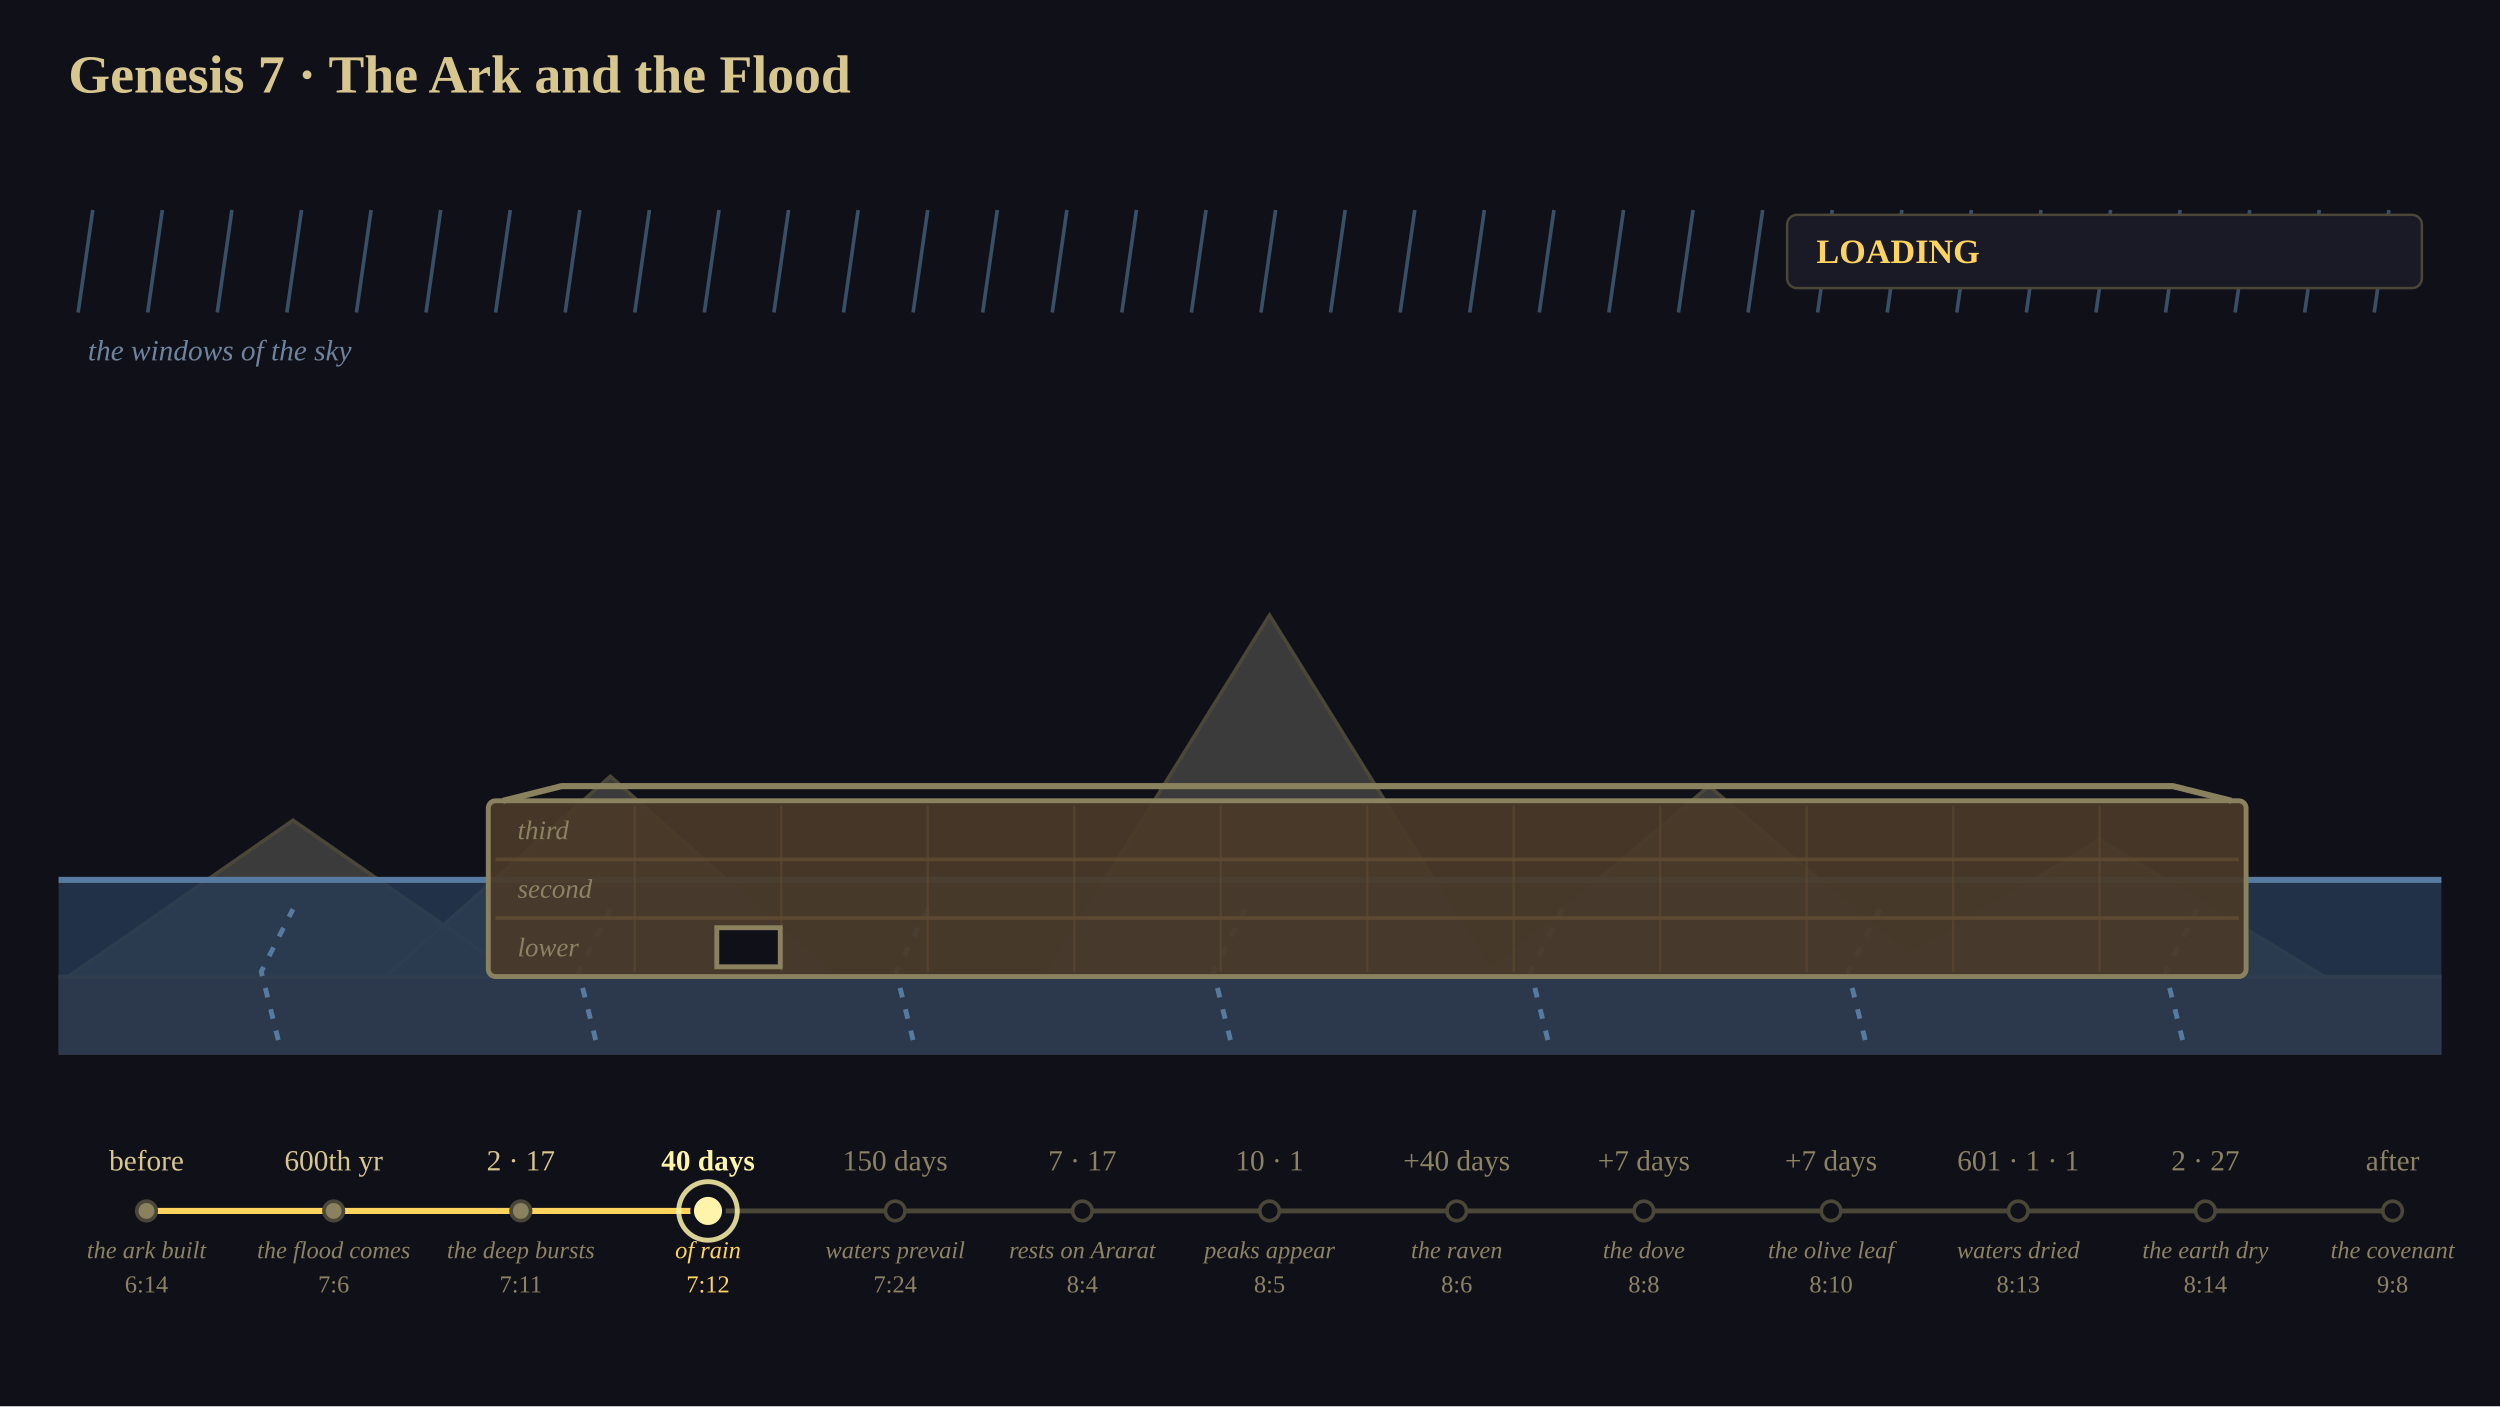
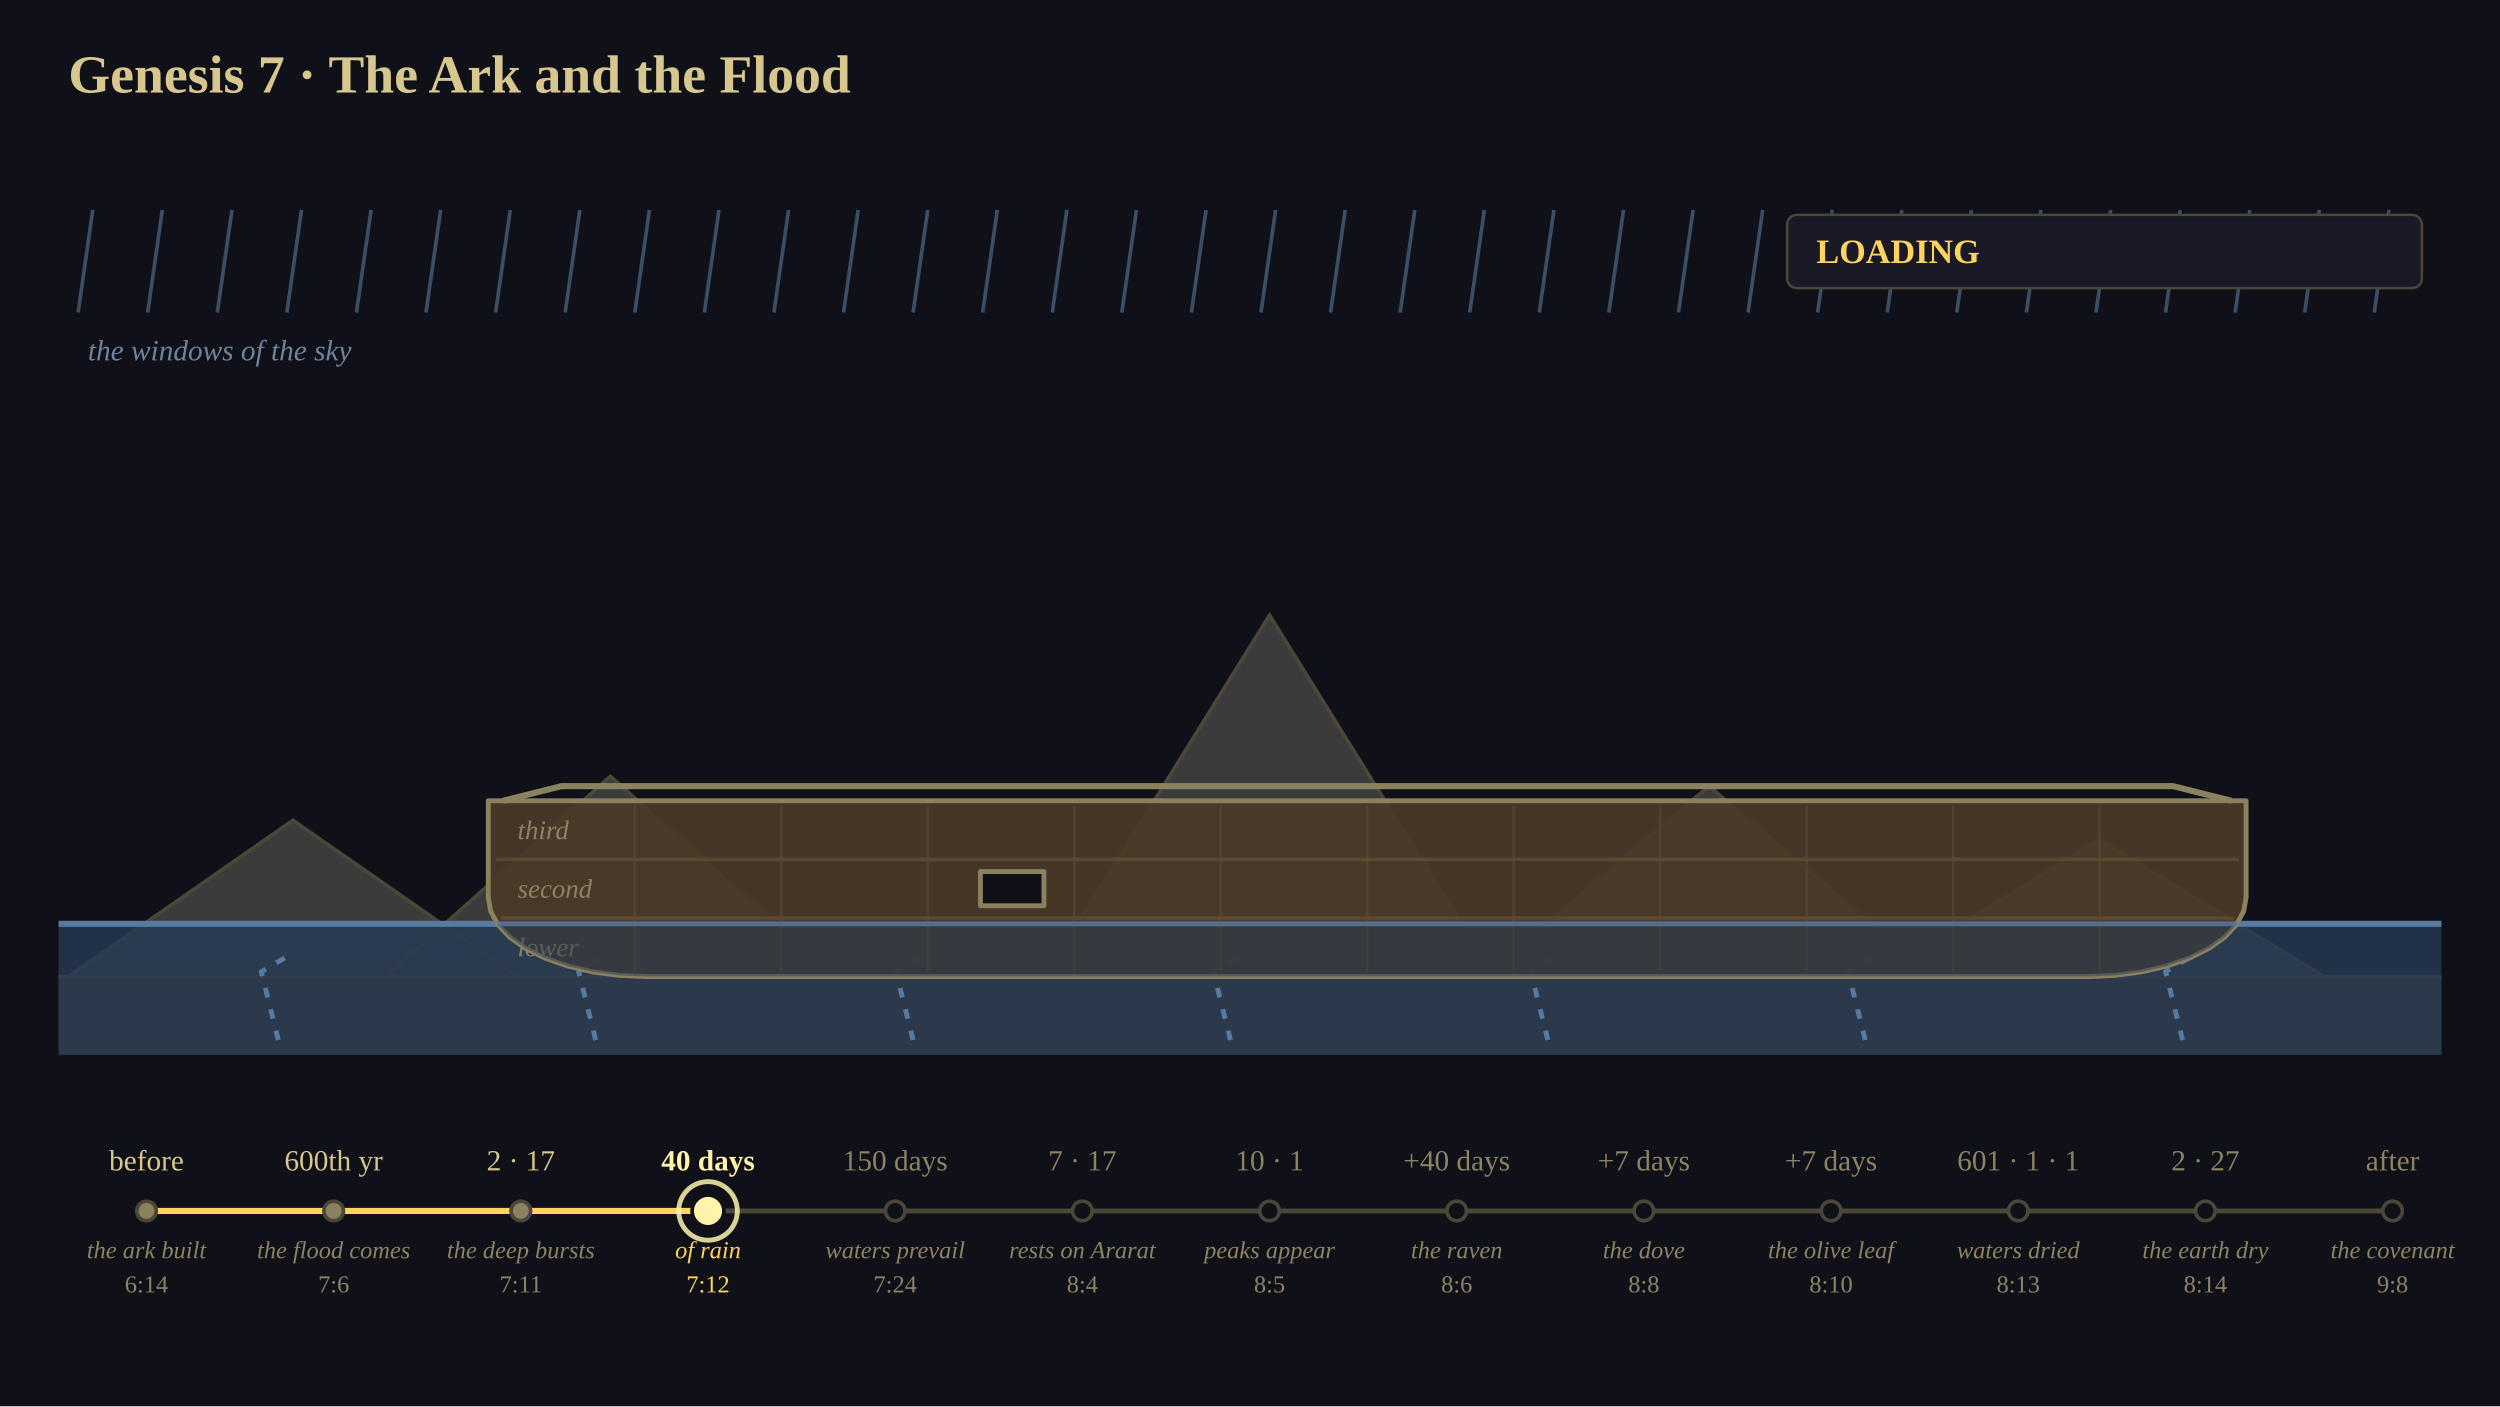
<svg xmlns="http://www.w3.org/2000/svg" viewBox="0 0 1024 576" width="1024" height="576" font-family="Georgia, 'Times New Roman', serif">
  <rect x="0" y="0" width="1024" height="576" fill="rgb(16,16,24)" />
  <text x="28" y="24" font-size="22" text-anchor="start" dominant-baseline="text-before-edge" fill="rgb(216,198,143)" font-family="Georgia, 'Times New Roman', serif" font-weight="bold">Genesis 7 · The Ark and the Flood</text>
  <line x1="38" y1="86" x2="32" y2="128" stroke="rgb(86,122,160)" stroke-width="1.5" stroke-opacity="0.588" />
  <line x1="66.5" y1="86" x2="60.5" y2="128" stroke="rgb(86,122,160)" stroke-width="1.5" stroke-opacity="0.588" />
  <line x1="95" y1="86" x2="89" y2="128" stroke="rgb(86,122,160)" stroke-width="1.5" stroke-opacity="0.588" />
  <line x1="123.5" y1="86" x2="117.5" y2="128" stroke="rgb(86,122,160)" stroke-width="1.5" stroke-opacity="0.588" />
  <line x1="152" y1="86" x2="146" y2="128" stroke="rgb(86,122,160)" stroke-width="1.5" stroke-opacity="0.588" />
  <line x1="180.5" y1="86" x2="174.5" y2="128" stroke="rgb(86,122,160)" stroke-width="1.5" stroke-opacity="0.588" />
  <line x1="209" y1="86" x2="203" y2="128" stroke="rgb(86,122,160)" stroke-width="1.5" stroke-opacity="0.588" />
  <line x1="237.5" y1="86" x2="231.5" y2="128" stroke="rgb(86,122,160)" stroke-width="1.5" stroke-opacity="0.588" />
  <line x1="266" y1="86" x2="260" y2="128" stroke="rgb(86,122,160)" stroke-width="1.5" stroke-opacity="0.588" />
  <line x1="294.5" y1="86" x2="288.5" y2="128" stroke="rgb(86,122,160)" stroke-width="1.5" stroke-opacity="0.588" />
  <line x1="323" y1="86" x2="317" y2="128" stroke="rgb(86,122,160)" stroke-width="1.5" stroke-opacity="0.588" />
  <line x1="351.5" y1="86" x2="345.5" y2="128" stroke="rgb(86,122,160)" stroke-width="1.5" stroke-opacity="0.588" />
  <line x1="380" y1="86" x2="374" y2="128" stroke="rgb(86,122,160)" stroke-width="1.5" stroke-opacity="0.588" />
  <line x1="408.5" y1="86" x2="402.5" y2="128" stroke="rgb(86,122,160)" stroke-width="1.5" stroke-opacity="0.588" />
  <line x1="437" y1="86" x2="431" y2="128" stroke="rgb(86,122,160)" stroke-width="1.5" stroke-opacity="0.588" />
  <line x1="465.5" y1="86" x2="459.5" y2="128" stroke="rgb(86,122,160)" stroke-width="1.5" stroke-opacity="0.588" />
  <line x1="494" y1="86" x2="488" y2="128" stroke="rgb(86,122,160)" stroke-width="1.5" stroke-opacity="0.588" />
  <line x1="522.5" y1="86" x2="516.5" y2="128" stroke="rgb(86,122,160)" stroke-width="1.5" stroke-opacity="0.588" />
  <line x1="551" y1="86" x2="545" y2="128" stroke="rgb(86,122,160)" stroke-width="1.5" stroke-opacity="0.588" />
  <line x1="579.5" y1="86" x2="573.5" y2="128" stroke="rgb(86,122,160)" stroke-width="1.5" stroke-opacity="0.588" />
  <line x1="608" y1="86" x2="602" y2="128" stroke="rgb(86,122,160)" stroke-width="1.5" stroke-opacity="0.588" />
  <line x1="636.5" y1="86" x2="630.5" y2="128" stroke="rgb(86,122,160)" stroke-width="1.5" stroke-opacity="0.588" />
  <line x1="665" y1="86" x2="659" y2="128" stroke="rgb(86,122,160)" stroke-width="1.5" stroke-opacity="0.588" />
  <line x1="693.5" y1="86" x2="687.5" y2="128" stroke="rgb(86,122,160)" stroke-width="1.5" stroke-opacity="0.588" />
  <line x1="722" y1="86" x2="716" y2="128" stroke="rgb(86,122,160)" stroke-width="1.5" stroke-opacity="0.588" />
  <line x1="750.5" y1="86" x2="744.5" y2="128" stroke="rgb(86,122,160)" stroke-width="1.5" stroke-opacity="0.588" />
  <line x1="779" y1="86" x2="773" y2="128" stroke="rgb(86,122,160)" stroke-width="1.5" stroke-opacity="0.588" />
  <line x1="807.5" y1="86" x2="801.5" y2="128" stroke="rgb(86,122,160)" stroke-width="1.5" stroke-opacity="0.588" />
  <line x1="836" y1="86" x2="830" y2="128" stroke="rgb(86,122,160)" stroke-width="1.5" stroke-opacity="0.588" />
  <line x1="864.5" y1="86" x2="858.5" y2="128" stroke="rgb(86,122,160)" stroke-width="1.5" stroke-opacity="0.588" />
  <line x1="893" y1="86" x2="887" y2="128" stroke="rgb(86,122,160)" stroke-width="1.5" stroke-opacity="0.588" />
  <line x1="921.5" y1="86" x2="915.5" y2="128" stroke="rgb(86,122,160)" stroke-width="1.5" stroke-opacity="0.588" />
  <line x1="950" y1="86" x2="944" y2="128" stroke="rgb(86,122,160)" stroke-width="1.5" stroke-opacity="0.588" />
  <line x1="978.5" y1="86" x2="972.5" y2="128" stroke="rgb(86,122,160)" stroke-width="1.5" stroke-opacity="0.588" />
  <text x="36" y="140" font-size="12" text-anchor="start" dominant-baseline="text-before-edge" fill="rgb(110,132,158)" font-family="Georgia, 'Times New Roman', serif" font-style="italic">the windows of the sky</text>
  <polygon points="24,400 28,400 120,336 212,400 158,400 250,318 342,400 428,400 520,252 612,400 608,400 700,322 792,400 768,400 860,344 952,400 1000,400" fill="rgb(120,116,108)" fill-opacity="0.431" stroke="rgb(74,70,56)" stroke-width="1.5" />
  <rect x="24" y="400" width="976" height="32" fill="rgb(120,88,58)" fill-opacity="0.510" />
-   <rect x="24" y="360.4" width="976" height="71.6" fill="rgb(38,58,84)" fill-opacity="0.804" />
-   <line x1="24" y1="360.4" x2="1000" y2="360.4" stroke="rgb(86,122,160)" stroke-width="2.5" />
-   <polyline points="114,426 107,398 120,372.4" stroke-linejoin="round" fill="none" stroke="rgb(86,122,160)" stroke-width="2" stroke-dasharray="4,5" />
-   <polyline points="244,426 237,398 250,372.4" stroke-linejoin="round" fill="none" stroke="rgb(86,122,160)" stroke-width="2" stroke-dasharray="4,5" />
-   <polyline points="374,426 367,398 380,372.4" stroke-linejoin="round" fill="none" stroke="rgb(86,122,160)" stroke-width="2" stroke-dasharray="4,5" />
-   <polyline points="504,426 497,398 510,372.4" stroke-linejoin="round" fill="none" stroke="rgb(86,122,160)" stroke-width="2" stroke-dasharray="4,5" />
-   <polyline points="634,426 627,398 640,372.4" stroke-linejoin="round" fill="none" stroke="rgb(86,122,160)" stroke-width="2" stroke-dasharray="4,5" />
-   <polyline points="764,426 757,398 770,372.4" stroke-linejoin="round" fill="none" stroke="rgb(86,122,160)" stroke-width="2" stroke-dasharray="4,5" />
-   <polyline points="894,426 887,398 900,372.4" stroke-linejoin="round" fill="none" stroke="rgb(86,122,160)" stroke-width="2" stroke-dasharray="4,5" />
-   <rect x="200" y="328" width="720" height="72" rx="3" fill="rgb(74,58,40)" fill-opacity="0.922" stroke="rgb(138,129,95)" stroke-width="2" />
+   <rect x="24" y="378.4" width="976" height="53.6" fill="rgb(38,58,84)" fill-opacity="0.804" />
+   <line x1="24" y1="378.4" x2="1000" y2="378.4" stroke="rgb(86,122,160)" stroke-width="2.5" />
+   <polyline points="114,426 107,398 120,390.4" stroke-linejoin="round" fill="none" stroke="rgb(86,122,160)" stroke-width="2" stroke-dasharray="4,5" />
+   <polyline points="244,426 237,398 250,390.4" stroke-linejoin="round" fill="none" stroke="rgb(86,122,160)" stroke-width="2" stroke-dasharray="4,5" />
+   <polyline points="374,426 367,398 380,390.4" stroke-linejoin="round" fill="none" stroke="rgb(86,122,160)" stroke-width="2" stroke-dasharray="4,5" />
+   <polyline points="504,426 497,398 510,390.4" stroke-linejoin="round" fill="none" stroke="rgb(86,122,160)" stroke-width="2" stroke-dasharray="4,5" />
+   <polyline points="634,426 627,398 640,390.4" stroke-linejoin="round" fill="none" stroke="rgb(86,122,160)" stroke-width="2" stroke-dasharray="4,5" />
+   <polyline points="764,426 757,398 770,390.4" stroke-linejoin="round" fill="none" stroke="rgb(86,122,160)" stroke-width="2" stroke-dasharray="4,5" />
+   <polyline points="894,426 887,398 900,390.4" stroke-linejoin="round" fill="none" stroke="rgb(86,122,160)" stroke-width="2" stroke-dasharray="4,5" />
+   <polygon points="200,328 920,328 920,367.6 920,367.6 919.02,373.23 916.09,378.68 911.32,383.8 904.84,388.43 896.85,392.42 887.6,395.66 877.36,398.05 866.45,399.51 855.2,400 264.8,400 253.55,399.51 242.64,398.05 232.4,395.66 223.15,392.42 215.16,388.43 208.68,383.8 203.91,378.68 200.98,373.23 200,367.6" stroke-linejoin="round" fill="rgb(74,58,40)" fill-opacity="0.922" stroke="rgb(138,129,95)" stroke-width="2" />
  <polyline points="206,328 230,322 890,322 914,328" stroke-linejoin="round" fill="none" stroke="rgb(138,129,95)" stroke-width="2.5" />
  <text x="212" y="340" font-size="11" text-anchor="start" dominant-baseline="central" fill="rgb(140,130,100)" font-family="Georgia, 'Times New Roman', serif" font-style="italic">third</text>
  <line x1="203" y1="352" x2="917" y2="352" stroke="rgb(96,74,50)" stroke-width="1.5" stroke-opacity="0.863" />
  <text x="212" y="364" font-size="11" text-anchor="start" dominant-baseline="central" fill="rgb(140,130,100)" font-family="Georgia, 'Times New Roman', serif" font-style="italic">second</text>
-   <line x1="203" y1="376" x2="917" y2="376" stroke="rgb(96,74,50)" stroke-width="1.5" stroke-opacity="0.863" />
+   <line x1="205.22" y1="376" x2="914.78" y2="376" stroke="rgb(96,74,50)" stroke-width="1.5" stroke-opacity="0.863" />
  <text x="212" y="388" font-size="11" text-anchor="start" dominant-baseline="central" fill="rgb(140,130,100)" font-family="Georgia, 'Times New Roman', serif" font-style="italic">lower</text>
-   <line x1="260" y1="330" x2="260" y2="398" stroke="rgb(96,74,50)" stroke-width="1" stroke-opacity="0.588" />
+   <line x1="260" y1="330" x2="260" y2="397.91" stroke="rgb(96,74,50)" stroke-width="1" stroke-opacity="0.588" />
  <line x1="320" y1="330" x2="320" y2="398" stroke="rgb(96,74,50)" stroke-width="1" stroke-opacity="0.588" />
  <line x1="380" y1="330" x2="380" y2="398" stroke="rgb(96,74,50)" stroke-width="1" stroke-opacity="0.588" />
  <line x1="440" y1="330" x2="440" y2="398" stroke="rgb(96,74,50)" stroke-width="1" stroke-opacity="0.588" />
  <line x1="500" y1="330" x2="500" y2="398" stroke="rgb(96,74,50)" stroke-width="1" stroke-opacity="0.588" />
  <line x1="560" y1="330" x2="560" y2="398" stroke="rgb(96,74,50)" stroke-width="1" stroke-opacity="0.588" />
  <line x1="620" y1="330" x2="620" y2="398" stroke="rgb(96,74,50)" stroke-width="1" stroke-opacity="0.588" />
  <line x1="680" y1="330" x2="680" y2="398" stroke="rgb(96,74,50)" stroke-width="1" stroke-opacity="0.588" />
  <line x1="740" y1="330" x2="740" y2="398" stroke="rgb(96,74,50)" stroke-width="1" stroke-opacity="0.588" />
  <line x1="800" y1="330" x2="800" y2="398" stroke="rgb(96,74,50)" stroke-width="1" stroke-opacity="0.588" />
-   <line x1="860" y1="330" x2="860" y2="398" stroke="rgb(96,74,50)" stroke-width="1" stroke-opacity="0.588" />
-   <rect x="293.6" y="380" width="26" height="16" fill="rgb(16,16,24)" stroke="rgb(138,129,95)" stroke-width="2" />
+   <line x1="860" y1="330" x2="860" y2="397.91" stroke="rgb(96,74,50)" stroke-width="1" stroke-opacity="0.588" />
+   <polygon points="401.6,357 427.6,357 427.6,371 401.6,371" stroke-linejoin="round" fill="rgb(16,16,24)" stroke="rgb(138,129,95)" stroke-width="2" />
+   <polygon points="916.24,378.4 916.09,378.68 911.32,383.8 904.84,388.43 896.85,392.42 887.6,395.66 877.36,398.05 866.45,399.51 855.2,400 264.8,400 253.55,399.51 242.64,398.05 232.4,395.66 223.15,392.42 215.16,388.43 208.68,383.8 203.91,378.68 203.76,378.4" fill="rgb(38,58,84)" fill-opacity="0.502" />
+   <line x1="203.71" y1="378.4" x2="916.29" y2="378.4" stroke="rgb(86,122,160)" stroke-width="2" stroke-opacity="0.824" />
  <rect x="732" y="88" width="260" height="30" rx="4" fill="rgb(26,26,38)" stroke="rgb(74,70,56)" stroke-width="1" />
  <text x="744" y="103" font-size="14" text-anchor="start" dominant-baseline="central" fill="rgb(255,212,94)" font-family="Georgia, 'Times New Roman', serif" font-weight="bold">LOADING</text>
  <line x1="60" y1="496" x2="980" y2="496" stroke="rgb(74,70,56)" stroke-width="2" />
  <line x1="60" y1="496" x2="290" y2="496" stroke="rgb(255,212,94)" stroke-width="2.5" />
  <circle cx="60" cy="496" r="4" fill="rgb(138,129,95)" stroke="rgb(74,70,56)" stroke-width="1.5" />
  <text x="60" y="482" font-size="12" text-anchor="middle" dominant-baseline="text-after-edge" fill="rgb(216,198,143)" font-family="Georgia, 'Times New Roman', serif">before</text>
  <text x="60" y="512" font-size="10" text-anchor="middle" dominant-baseline="central" fill="rgb(140,130,100)" font-family="Georgia, 'Times New Roman', serif" font-style="italic">the ark built</text>
  <text x="60" y="526" font-size="10" text-anchor="middle" dominant-baseline="central" fill="rgb(140,130,100)" font-family="Georgia, 'Times New Roman', serif">6:14</text>
  <circle cx="136.67" cy="496" r="4" fill="rgb(138,129,95)" stroke="rgb(74,70,56)" stroke-width="1.5" />
  <text x="136.67" y="482" font-size="12" text-anchor="middle" dominant-baseline="text-after-edge" fill="rgb(216,198,143)" font-family="Georgia, 'Times New Roman', serif">600th yr</text>
  <text x="136.67" y="512" font-size="10" text-anchor="middle" dominant-baseline="central" fill="rgb(140,130,100)" font-family="Georgia, 'Times New Roman', serif" font-style="italic">the flood comes</text>
  <text x="136.67" y="526" font-size="10" text-anchor="middle" dominant-baseline="central" fill="rgb(140,130,100)" font-family="Georgia, 'Times New Roman', serif">7:6</text>
  <circle cx="213.33" cy="496" r="4" fill="rgb(138,129,95)" stroke="rgb(74,70,56)" stroke-width="1.5" />
  <text x="213.33" y="482" font-size="12" text-anchor="middle" dominant-baseline="text-after-edge" fill="rgb(216,198,143)" font-family="Georgia, 'Times New Roman', serif">2 · 17</text>
  <text x="213.33" y="512" font-size="10" text-anchor="middle" dominant-baseline="central" fill="rgb(140,130,100)" font-family="Georgia, 'Times New Roman', serif" font-style="italic">the deep bursts</text>
  <text x="213.33" y="526" font-size="10" text-anchor="middle" dominant-baseline="central" fill="rgb(140,130,100)" font-family="Georgia, 'Times New Roman', serif">7:11</text>
  <circle cx="290" cy="496" r="6.5" fill="rgb(255,244,170)" stroke="rgb(16,16,24)" stroke-width="1.5" />
  <circle cx="290" cy="496" r="12" fill="none" stroke="rgb(255,244,170)" stroke-width="2" stroke-opacity="0.847" />
  <text x="290" y="482" font-size="12" text-anchor="middle" dominant-baseline="text-after-edge" fill="rgb(255,244,170)" font-family="Georgia, 'Times New Roman', serif" font-weight="bold">40 days</text>
  <text x="290" y="512" font-size="10" text-anchor="middle" dominant-baseline="central" fill="rgb(255,212,94)" font-family="Georgia, 'Times New Roman', serif" font-style="italic">of rain</text>
  <text x="290" y="526" font-size="10" text-anchor="middle" dominant-baseline="central" fill="rgb(255,212,94)" font-family="Georgia, 'Times New Roman', serif">7:12</text>
  <circle cx="366.67" cy="496" r="4" fill="rgb(16,16,24)" stroke="rgb(74,70,56)" stroke-width="1.5" />
  <text x="366.67" y="482" font-size="12" text-anchor="middle" dominant-baseline="text-after-edge" fill="rgb(140,130,100)" font-family="Georgia, 'Times New Roman', serif">150 days</text>
  <text x="366.67" y="512" font-size="10" text-anchor="middle" dominant-baseline="central" fill="rgb(140,130,100)" font-family="Georgia, 'Times New Roman', serif" font-style="italic">waters prevail</text>
  <text x="366.67" y="526" font-size="10" text-anchor="middle" dominant-baseline="central" fill="rgb(140,130,100)" font-family="Georgia, 'Times New Roman', serif">7:24</text>
  <circle cx="443.33" cy="496" r="4" fill="rgb(16,16,24)" stroke="rgb(74,70,56)" stroke-width="1.5" />
  <text x="443.33" y="482" font-size="12" text-anchor="middle" dominant-baseline="text-after-edge" fill="rgb(140,130,100)" font-family="Georgia, 'Times New Roman', serif">7 · 17</text>
  <text x="443.33" y="512" font-size="10" text-anchor="middle" dominant-baseline="central" fill="rgb(140,130,100)" font-family="Georgia, 'Times New Roman', serif" font-style="italic">rests on Ararat</text>
  <text x="443.33" y="526" font-size="10" text-anchor="middle" dominant-baseline="central" fill="rgb(140,130,100)" font-family="Georgia, 'Times New Roman', serif">8:4</text>
  <circle cx="520" cy="496" r="4" fill="rgb(16,16,24)" stroke="rgb(74,70,56)" stroke-width="1.5" />
  <text x="520" y="482" font-size="12" text-anchor="middle" dominant-baseline="text-after-edge" fill="rgb(140,130,100)" font-family="Georgia, 'Times New Roman', serif">10 · 1</text>
  <text x="520" y="512" font-size="10" text-anchor="middle" dominant-baseline="central" fill="rgb(140,130,100)" font-family="Georgia, 'Times New Roman', serif" font-style="italic">peaks appear</text>
  <text x="520" y="526" font-size="10" text-anchor="middle" dominant-baseline="central" fill="rgb(140,130,100)" font-family="Georgia, 'Times New Roman', serif">8:5</text>
  <circle cx="596.67" cy="496" r="4" fill="rgb(16,16,24)" stroke="rgb(74,70,56)" stroke-width="1.5" />
  <text x="596.67" y="482" font-size="12" text-anchor="middle" dominant-baseline="text-after-edge" fill="rgb(140,130,100)" font-family="Georgia, 'Times New Roman', serif">+40 days</text>
  <text x="596.67" y="512" font-size="10" text-anchor="middle" dominant-baseline="central" fill="rgb(140,130,100)" font-family="Georgia, 'Times New Roman', serif" font-style="italic">the raven</text>
  <text x="596.67" y="526" font-size="10" text-anchor="middle" dominant-baseline="central" fill="rgb(140,130,100)" font-family="Georgia, 'Times New Roman', serif">8:6</text>
  <circle cx="673.33" cy="496" r="4" fill="rgb(16,16,24)" stroke="rgb(74,70,56)" stroke-width="1.5" />
  <text x="673.33" y="482" font-size="12" text-anchor="middle" dominant-baseline="text-after-edge" fill="rgb(140,130,100)" font-family="Georgia, 'Times New Roman', serif">+7 days</text>
  <text x="673.33" y="512" font-size="10" text-anchor="middle" dominant-baseline="central" fill="rgb(140,130,100)" font-family="Georgia, 'Times New Roman', serif" font-style="italic">the dove</text>
  <text x="673.33" y="526" font-size="10" text-anchor="middle" dominant-baseline="central" fill="rgb(140,130,100)" font-family="Georgia, 'Times New Roman', serif">8:8</text>
  <circle cx="750" cy="496" r="4" fill="rgb(16,16,24)" stroke="rgb(74,70,56)" stroke-width="1.5" />
  <text x="750" y="482" font-size="12" text-anchor="middle" dominant-baseline="text-after-edge" fill="rgb(140,130,100)" font-family="Georgia, 'Times New Roman', serif">+7 days</text>
  <text x="750" y="512" font-size="10" text-anchor="middle" dominant-baseline="central" fill="rgb(140,130,100)" font-family="Georgia, 'Times New Roman', serif" font-style="italic">the olive leaf</text>
  <text x="750" y="526" font-size="10" text-anchor="middle" dominant-baseline="central" fill="rgb(140,130,100)" font-family="Georgia, 'Times New Roman', serif">8:10</text>
  <circle cx="826.67" cy="496" r="4" fill="rgb(16,16,24)" stroke="rgb(74,70,56)" stroke-width="1.5" />
  <text x="826.67" y="482" font-size="12" text-anchor="middle" dominant-baseline="text-after-edge" fill="rgb(140,130,100)" font-family="Georgia, 'Times New Roman', serif">601 · 1 · 1</text>
  <text x="826.67" y="512" font-size="10" text-anchor="middle" dominant-baseline="central" fill="rgb(140,130,100)" font-family="Georgia, 'Times New Roman', serif" font-style="italic">waters dried</text>
  <text x="826.67" y="526" font-size="10" text-anchor="middle" dominant-baseline="central" fill="rgb(140,130,100)" font-family="Georgia, 'Times New Roman', serif">8:13</text>
  <circle cx="903.33" cy="496" r="4" fill="rgb(16,16,24)" stroke="rgb(74,70,56)" stroke-width="1.5" />
  <text x="903.33" y="482" font-size="12" text-anchor="middle" dominant-baseline="text-after-edge" fill="rgb(140,130,100)" font-family="Georgia, 'Times New Roman', serif">2 · 27</text>
  <text x="903.33" y="512" font-size="10" text-anchor="middle" dominant-baseline="central" fill="rgb(140,130,100)" font-family="Georgia, 'Times New Roman', serif" font-style="italic">the earth dry</text>
  <text x="903.33" y="526" font-size="10" text-anchor="middle" dominant-baseline="central" fill="rgb(140,130,100)" font-family="Georgia, 'Times New Roman', serif">8:14</text>
  <circle cx="980" cy="496" r="4" fill="rgb(16,16,24)" stroke="rgb(74,70,56)" stroke-width="1.5" />
  <text x="980" y="482" font-size="12" text-anchor="middle" dominant-baseline="text-after-edge" fill="rgb(140,130,100)" font-family="Georgia, 'Times New Roman', serif">after</text>
  <text x="980" y="512" font-size="10" text-anchor="middle" dominant-baseline="central" fill="rgb(140,130,100)" font-family="Georgia, 'Times New Roman', serif" font-style="italic">the covenant</text>
  <text x="980" y="526" font-size="10" text-anchor="middle" dominant-baseline="central" fill="rgb(140,130,100)" font-family="Georgia, 'Times New Roman', serif">9:8</text>
</svg>
